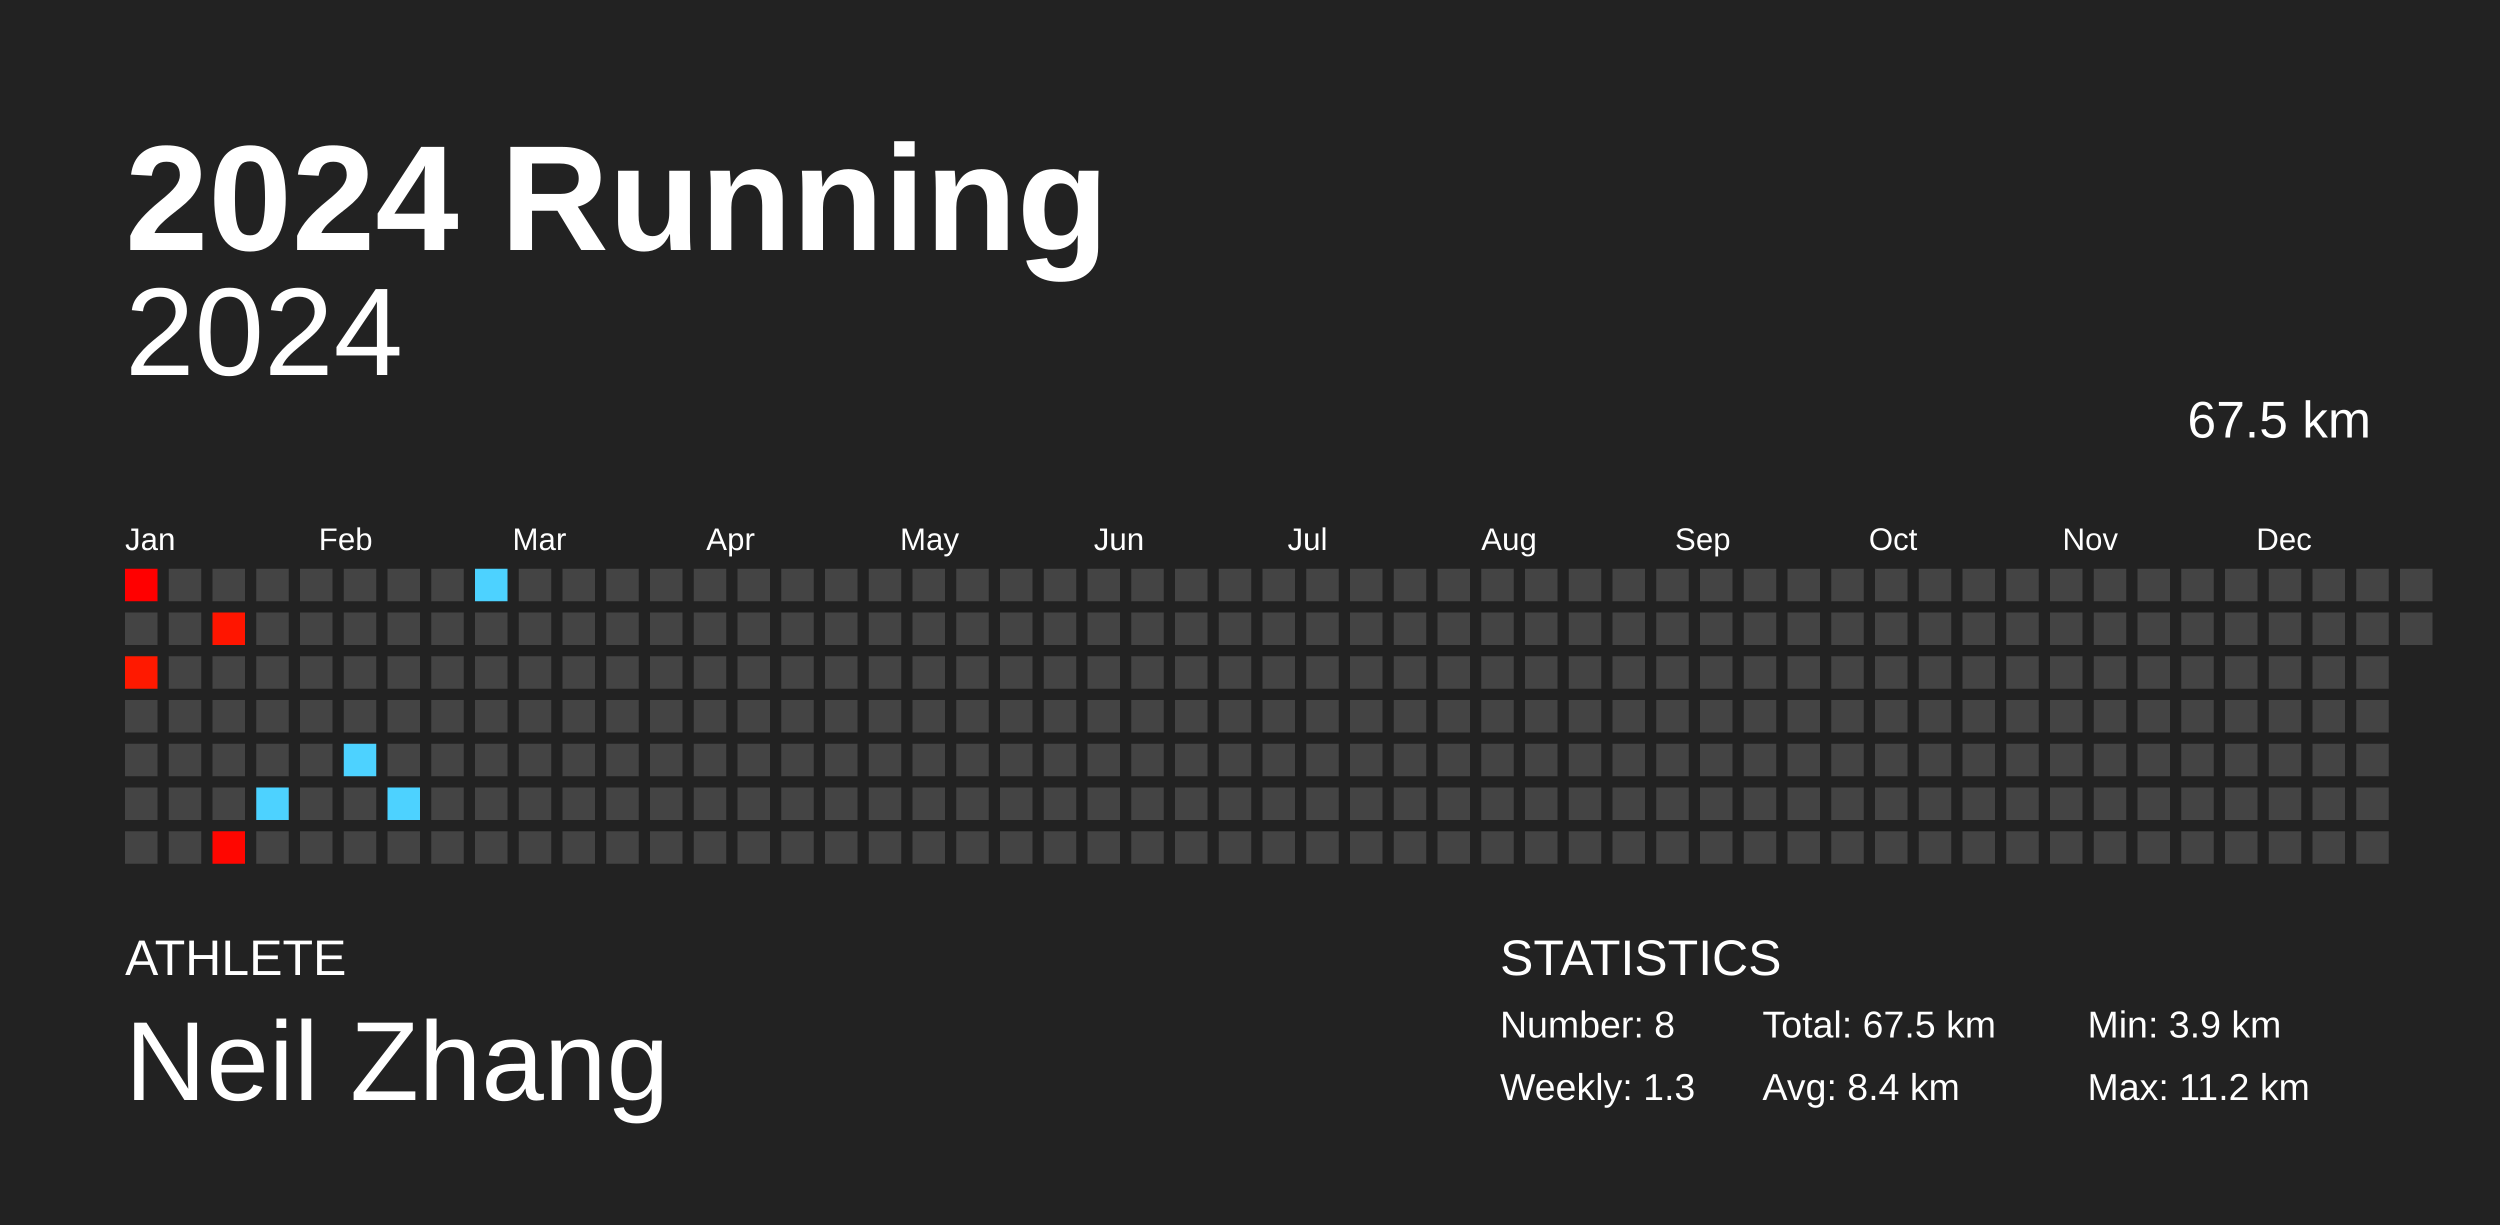
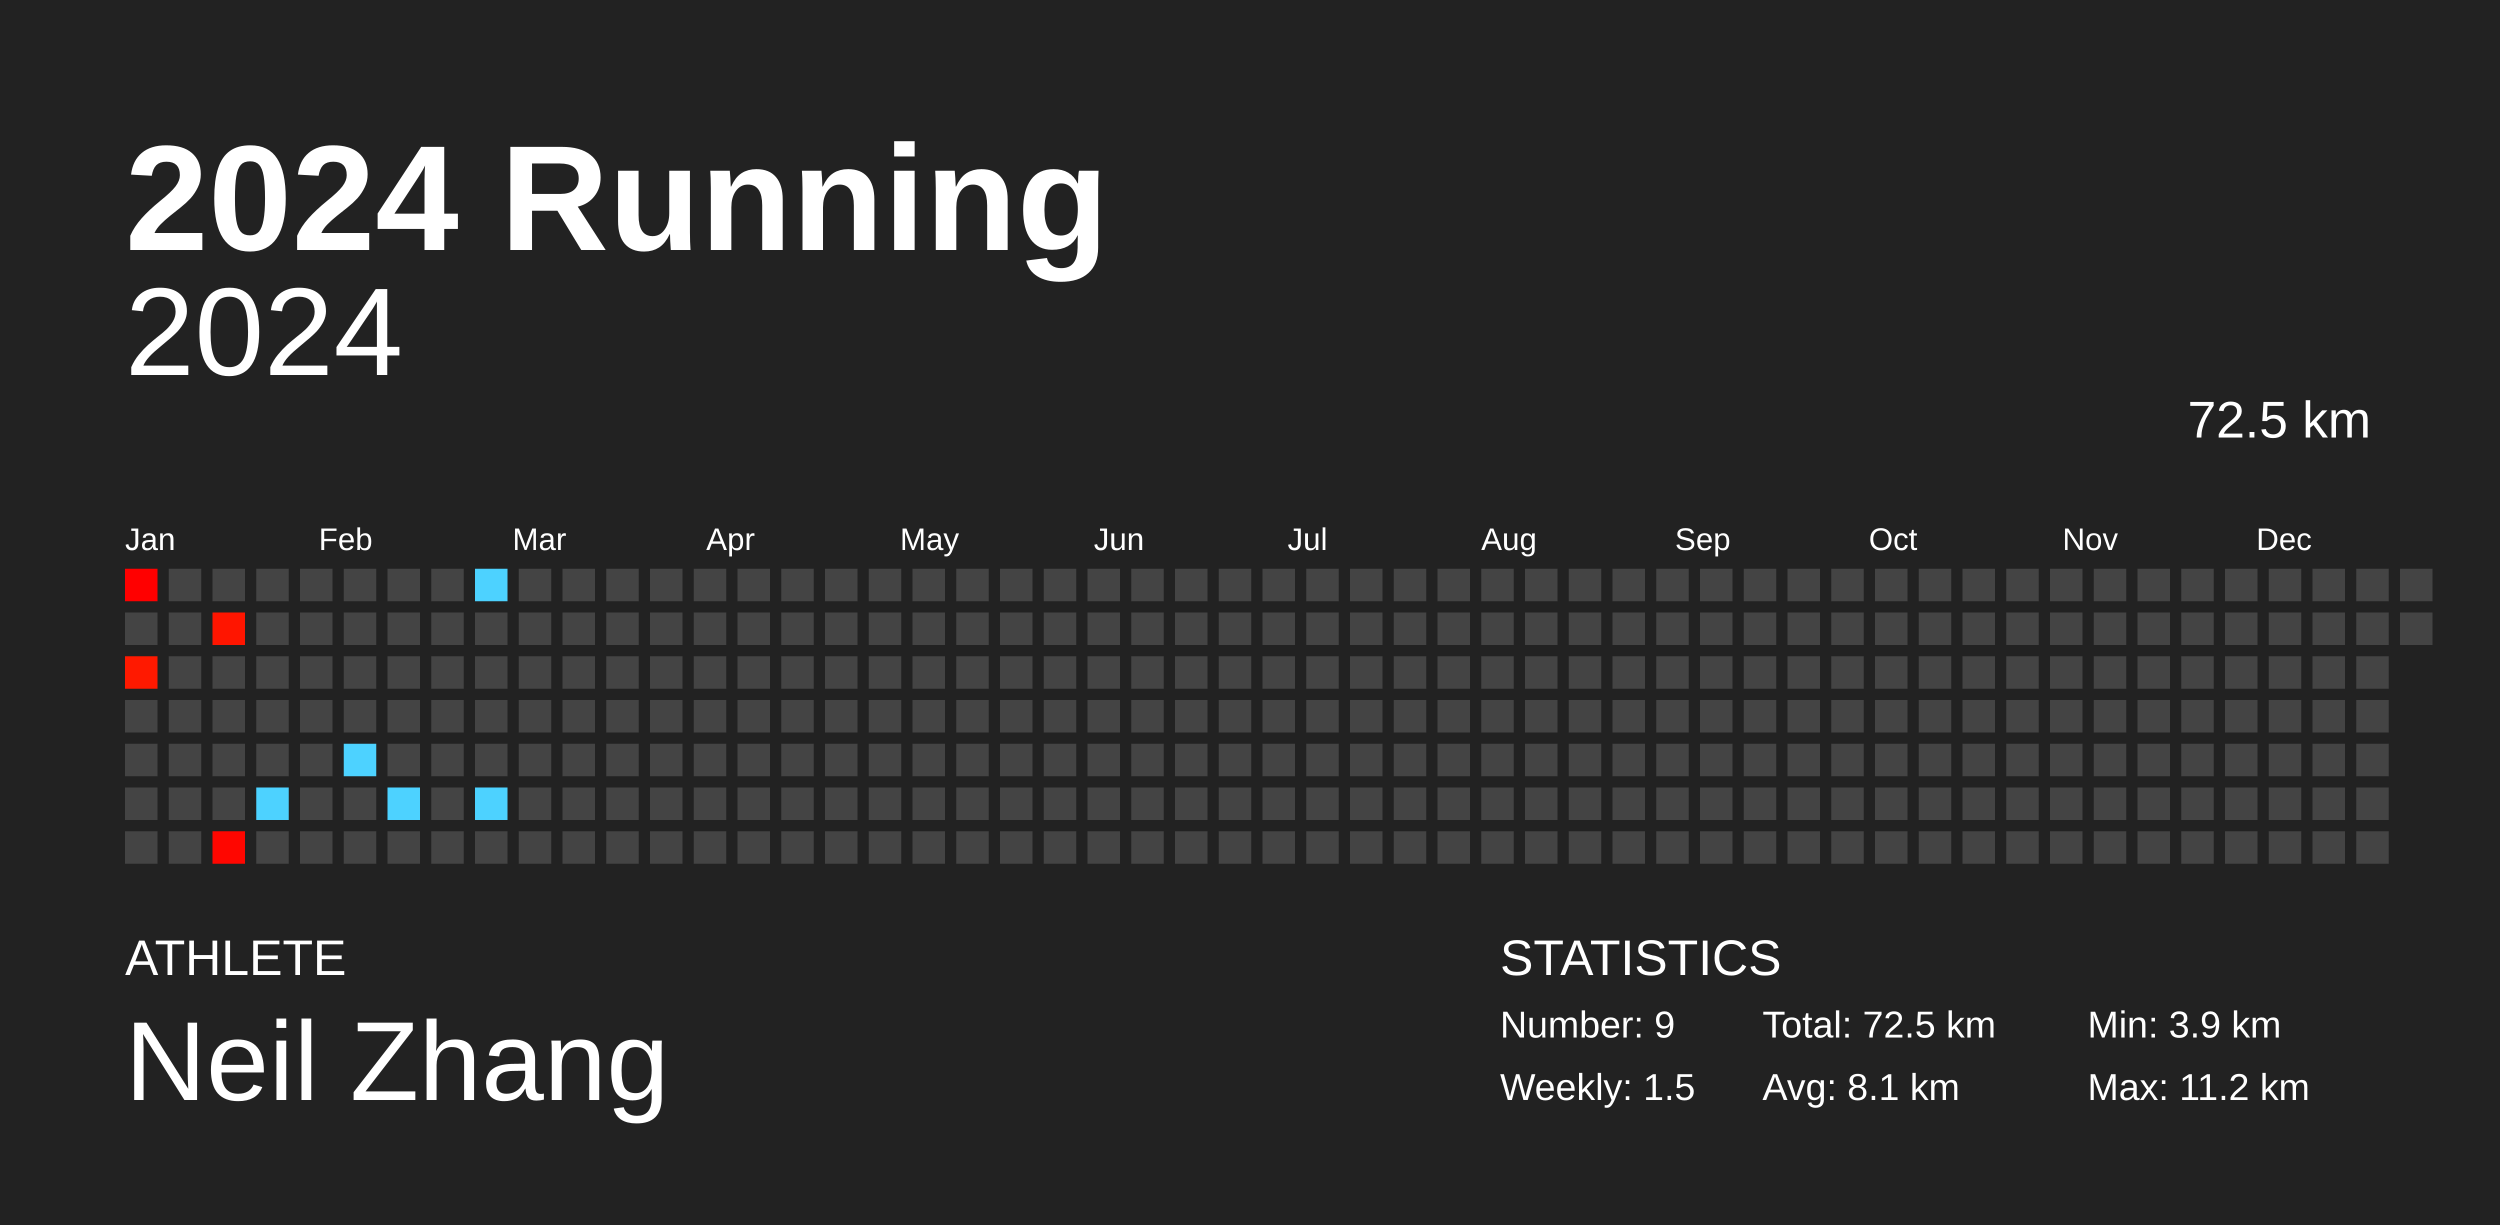
<svg xmlns="http://www.w3.org/2000/svg" baseProfile="full" height="98mm" version="1.1" viewBox="0,0,200,98" width="200mm">
  <defs />
  <rect fill="#222222" height="98" width="200" x="0" y="0" />
  <text fill="#FFFFFF" style="font-size:12px; font-family:Arial; font-weight:bold;" x="10" y="20">2024 Running</text>
  <text fill="#FFFFFF" style="font-size:4px; font-family:Arial" x="10" y="78">ATHLETE</text>
  <text fill="#FFFFFF" style="font-size:9px; font-family:Arial" x="10" y="88">Neil Zhang</text>
  <text fill="#FFFFFF" style="font-size:4px; font-family:Arial" x="120" y="78">STATISTICS</text>
-   <text fill="#FFFFFF" style="font-size:3px; font-family:Arial" x="120" y="83">Number: 8</text>
-   <text fill="#FFFFFF" style="font-size:3px; font-family:Arial" x="120" y="88">Weekly: 1.3</text>
-   <text fill="#FFFFFF" style="font-size:3px; font-family:Arial" x="141" y="83">Total: 67.5 km</text>
-   <text fill="#FFFFFF" style="font-size:3px; font-family:Arial" x="141" y="88">Avg: 8.4 km</text>
+   <text fill="#FFFFFF" style="font-size:3px; font-family:Arial" x="120" y="83">Number: 9</text>
+   <text fill="#FFFFFF" style="font-size:3px; font-family:Arial" x="120" y="88">Weekly: 1.5</text>
+   <text fill="#FFFFFF" style="font-size:3px; font-family:Arial" x="141" y="83">Total: 72.5 km</text>
+   <text fill="#FFFFFF" style="font-size:3px; font-family:Arial" x="141" y="88">Avg: 8.1 km</text>
  <text fill="#FFFFFF" style="font-size:3px; font-family:Arial" x="167" y="83">Min: 3.9 km</text>
  <text fill="#FFFFFF" style="font-size:3px; font-family:Arial" x="167" y="88">Max: 11.2 km</text>
  <text alignment-baseline="hanging" fill="#FFFFFF" style="font-size:10.0px; font-family:Arial;" x="10" y="30">2024</text>
-   <text alignment-baseline="hanging" fill="#FFFFFF" style="font-size:4.125px; font-family:Arial;" x="175" y="35">67.5 km</text>
+   <text alignment-baseline="hanging" fill="#FFFFFF" style="font-size:4.125px; font-family:Arial;" x="175" y="35">72.5 km</text>
  <text fill="#FFFFFF" style="font-size:2.5px; font-family:Arial" x="10.0" y="44">Jan</text>
  <text fill="#FFFFFF" style="font-size:2.5px; font-family:Arial" x="25.5" y="44">Feb</text>
  <text fill="#FFFFFF" style="font-size:2.5px; font-family:Arial" x="41.0" y="44">Mar</text>
  <text fill="#FFFFFF" style="font-size:2.5px; font-family:Arial" x="56.5" y="44">Apr</text>
  <text fill="#FFFFFF" style="font-size:2.5px; font-family:Arial" x="72.0" y="44">May</text>
  <text fill="#FFFFFF" style="font-size:2.5px; font-family:Arial" x="87.5" y="44">Jun</text>
  <text fill="#FFFFFF" style="font-size:2.5px; font-family:Arial" x="103.0" y="44">Jul</text>
  <text fill="#FFFFFF" style="font-size:2.5px; font-family:Arial" x="118.5" y="44">Aug</text>
  <text fill="#FFFFFF" style="font-size:2.5px; font-family:Arial" x="134.0" y="44">Sep</text>
  <text fill="#FFFFFF" style="font-size:2.5px; font-family:Arial" x="149.5" y="44">Oct</text>
  <text fill="#FFFFFF" style="font-size:2.5px; font-family:Arial" x="165.0" y="44">Nov</text>
  <text fill="#FFFFFF" style="font-size:2.5px; font-family:Arial" x="180.5" y="44">Dec</text>
  <rect fill="#ff0000" height="2.6" width="2.6" x="10.0" y="45.5" />
  <rect fill="#444444" height="2.6" width="2.6" x="10.0" y="49.0" />
  <rect fill="#ff1900" height="2.6" width="2.6" x="10.0" y="52.5" />
  <rect fill="#444444" height="2.6" width="2.6" x="10.0" y="56.0" />
  <rect fill="#444444" height="2.6" width="2.6" x="10.0" y="59.5" />
  <rect fill="#444444" height="2.6" width="2.6" x="10.0" y="63.0" />
  <rect fill="#444444" height="2.6" width="2.6" x="10.0" y="66.5" />
  <rect fill="#444444" height="2.6" width="2.6" x="13.5" y="45.5" />
  <rect fill="#444444" height="2.6" width="2.6" x="13.5" y="49.0" />
  <rect fill="#444444" height="2.6" width="2.6" x="13.5" y="52.5" />
  <rect fill="#444444" height="2.6" width="2.6" x="13.5" y="56.0" />
  <rect fill="#444444" height="2.6" width="2.6" x="13.5" y="59.5" />
  <rect fill="#444444" height="2.6" width="2.6" x="13.5" y="63.0" />
  <rect fill="#444444" height="2.6" width="2.6" x="13.5" y="66.5" />
  <rect fill="#444444" height="2.6" width="2.6" x="17.0" y="45.5" />
  <rect fill="#ff1500" height="2.6" width="2.6" x="17.0" y="49.0" />
  <rect fill="#444444" height="2.6" width="2.6" x="17.0" y="52.5" />
  <rect fill="#444444" height="2.6" width="2.6" x="17.0" y="56.0" />
  <rect fill="#444444" height="2.6" width="2.6" x="17.0" y="59.5" />
  <rect fill="#444444" height="2.6" width="2.6" x="17.0" y="63.0" />
  <rect fill="#ff0600" height="2.6" width="2.6" x="17.0" y="66.5" />
  <rect fill="#444444" height="2.6" width="2.6" x="20.5" y="45.5" />
  <rect fill="#444444" height="2.6" width="2.6" x="20.5" y="49.0" />
  <rect fill="#444444" height="2.6" width="2.6" x="20.5" y="52.5" />
  <rect fill="#444444" height="2.6" width="2.6" x="20.5" y="56.0" />
  <rect fill="#444444" height="2.6" width="2.6" x="20.5" y="59.5" />
  <rect fill="#4dd2ff" height="2.6" width="2.6" x="20.5" y="63.0" />
  <rect fill="#444444" height="2.6" width="2.6" x="20.5" y="66.5" />
  <rect fill="#444444" height="2.6" width="2.6" x="24.0" y="45.5" />
  <rect fill="#444444" height="2.6" width="2.6" x="24.0" y="49.0" />
  <rect fill="#444444" height="2.6" width="2.6" x="24.0" y="52.5" />
  <rect fill="#444444" height="2.6" width="2.6" x="24.0" y="56.0" />
  <rect fill="#444444" height="2.6" width="2.6" x="24.0" y="59.5" />
  <rect fill="#444444" height="2.6" width="2.6" x="24.0" y="63.0" />
  <rect fill="#444444" height="2.6" width="2.6" x="24.0" y="66.5" />
  <rect fill="#444444" height="2.6" width="2.6" x="27.5" y="45.5" />
  <rect fill="#444444" height="2.6" width="2.6" x="27.5" y="49.0" />
  <rect fill="#444444" height="2.6" width="2.6" x="27.5" y="52.5" />
  <rect fill="#444444" height="2.6" width="2.6" x="27.5" y="56.0" />
  <rect fill="#4dd2ff" height="2.6" width="2.6" x="27.5" y="59.5" />
  <rect fill="#444444" height="2.6" width="2.6" x="27.5" y="63.0" />
  <rect fill="#444444" height="2.6" width="2.6" x="27.5" y="66.5" />
  <rect fill="#444444" height="2.6" width="2.6" x="31.0" y="45.5" />
  <rect fill="#444444" height="2.6" width="2.6" x="31.0" y="49.0" />
  <rect fill="#444444" height="2.6" width="2.6" x="31.0" y="52.5" />
  <rect fill="#444444" height="2.6" width="2.6" x="31.0" y="56.0" />
  <rect fill="#444444" height="2.6" width="2.6" x="31.0" y="59.5" />
  <rect fill="#4dd2ff" height="2.6" width="2.6" x="31.0" y="63.0" />
  <rect fill="#444444" height="2.6" width="2.6" x="31.0" y="66.5" />
  <rect fill="#444444" height="2.6" width="2.6" x="34.5" y="45.5" />
  <rect fill="#444444" height="2.6" width="2.6" x="34.5" y="49.0" />
  <rect fill="#444444" height="2.6" width="2.6" x="34.5" y="52.5" />
  <rect fill="#444444" height="2.6" width="2.6" x="34.5" y="56.0" />
  <rect fill="#444444" height="2.6" width="2.6" x="34.5" y="59.5" />
  <rect fill="#444444" height="2.6" width="2.6" x="34.5" y="63.0" />
  <rect fill="#444444" height="2.6" width="2.6" x="34.5" y="66.5" />
  <rect fill="#4dd2ff" height="2.6" width="2.6" x="38.0" y="45.5" />
  <rect fill="#444444" height="2.6" width="2.6" x="38.0" y="49.0" />
  <rect fill="#444444" height="2.6" width="2.6" x="38.0" y="52.5" />
  <rect fill="#444444" height="2.6" width="2.6" x="38.0" y="56.0" />
  <rect fill="#444444" height="2.6" width="2.6" x="38.0" y="59.5" />
-   <rect fill="#444444" height="2.6" width="2.6" x="38.0" y="63.0" />
+   <rect fill="#4dd2ff" height="2.6" width="2.6" x="38.0" y="63.0" />
  <rect fill="#444444" height="2.6" width="2.6" x="38.0" y="66.5" />
  <rect fill="#444444" height="2.6" width="2.6" x="41.5" y="45.5" />
  <rect fill="#444444" height="2.6" width="2.6" x="41.5" y="49.0" />
  <rect fill="#444444" height="2.6" width="2.6" x="41.5" y="52.5" />
  <rect fill="#444444" height="2.6" width="2.6" x="41.5" y="56.0" />
  <rect fill="#444444" height="2.6" width="2.6" x="41.5" y="59.5" />
  <rect fill="#444444" height="2.6" width="2.6" x="41.5" y="63.0" />
  <rect fill="#444444" height="2.6" width="2.6" x="41.5" y="66.5" />
  <rect fill="#444444" height="2.6" width="2.6" x="45.0" y="45.5" />
  <rect fill="#444444" height="2.6" width="2.6" x="45.0" y="49.0" />
  <rect fill="#444444" height="2.6" width="2.6" x="45.0" y="52.5" />
  <rect fill="#444444" height="2.6" width="2.6" x="45.0" y="56.0" />
  <rect fill="#444444" height="2.6" width="2.6" x="45.0" y="59.5" />
  <rect fill="#444444" height="2.6" width="2.6" x="45.0" y="63.0" />
  <rect fill="#444444" height="2.6" width="2.6" x="45.0" y="66.5" />
  <rect fill="#444444" height="2.6" width="2.6" x="48.5" y="45.5" />
  <rect fill="#444444" height="2.6" width="2.6" x="48.5" y="49.0" />
  <rect fill="#444444" height="2.6" width="2.6" x="48.5" y="52.5" />
  <rect fill="#444444" height="2.6" width="2.6" x="48.5" y="56.0" />
  <rect fill="#444444" height="2.6" width="2.6" x="48.5" y="59.5" />
  <rect fill="#444444" height="2.6" width="2.6" x="48.5" y="63.0" />
  <rect fill="#444444" height="2.6" width="2.6" x="48.5" y="66.5" />
  <rect fill="#444444" height="2.6" width="2.6" x="52.0" y="45.5" />
  <rect fill="#444444" height="2.6" width="2.6" x="52.0" y="49.0" />
  <rect fill="#444444" height="2.6" width="2.6" x="52.0" y="52.5" />
  <rect fill="#444444" height="2.6" width="2.6" x="52.0" y="56.0" />
  <rect fill="#444444" height="2.6" width="2.6" x="52.0" y="59.5" />
  <rect fill="#444444" height="2.6" width="2.6" x="52.0" y="63.0" />
  <rect fill="#444444" height="2.6" width="2.6" x="52.0" y="66.5" />
  <rect fill="#444444" height="2.6" width="2.6" x="55.5" y="45.5" />
  <rect fill="#444444" height="2.6" width="2.6" x="55.5" y="49.0" />
  <rect fill="#444444" height="2.6" width="2.6" x="55.5" y="52.5" />
  <rect fill="#444444" height="2.6" width="2.6" x="55.5" y="56.0" />
  <rect fill="#444444" height="2.6" width="2.6" x="55.5" y="59.5" />
  <rect fill="#444444" height="2.6" width="2.6" x="55.5" y="63.0" />
  <rect fill="#444444" height="2.6" width="2.6" x="55.5" y="66.5" />
  <rect fill="#444444" height="2.6" width="2.6" x="59.0" y="45.5" />
  <rect fill="#444444" height="2.6" width="2.6" x="59.0" y="49.0" />
  <rect fill="#444444" height="2.6" width="2.6" x="59.0" y="52.5" />
  <rect fill="#444444" height="2.6" width="2.6" x="59.0" y="56.0" />
  <rect fill="#444444" height="2.6" width="2.6" x="59.0" y="59.5" />
  <rect fill="#444444" height="2.6" width="2.6" x="59.0" y="63.0" />
  <rect fill="#444444" height="2.6" width="2.6" x="59.0" y="66.5" />
  <rect fill="#444444" height="2.6" width="2.6" x="62.5" y="45.5" />
  <rect fill="#444444" height="2.6" width="2.6" x="62.5" y="49.0" />
  <rect fill="#444444" height="2.6" width="2.6" x="62.5" y="52.5" />
  <rect fill="#444444" height="2.6" width="2.6" x="62.5" y="56.0" />
  <rect fill="#444444" height="2.6" width="2.6" x="62.5" y="59.5" />
  <rect fill="#444444" height="2.6" width="2.6" x="62.5" y="63.0" />
  <rect fill="#444444" height="2.6" width="2.6" x="62.5" y="66.5" />
  <rect fill="#444444" height="2.6" width="2.6" x="66.0" y="45.5" />
  <rect fill="#444444" height="2.6" width="2.6" x="66.0" y="49.0" />
  <rect fill="#444444" height="2.6" width="2.6" x="66.0" y="52.5" />
  <rect fill="#444444" height="2.6" width="2.6" x="66.0" y="56.0" />
  <rect fill="#444444" height="2.6" width="2.6" x="66.0" y="59.5" />
  <rect fill="#444444" height="2.6" width="2.6" x="66.0" y="63.0" />
  <rect fill="#444444" height="2.6" width="2.6" x="66.0" y="66.5" />
  <rect fill="#444444" height="2.6" width="2.6" x="69.5" y="45.5" />
  <rect fill="#444444" height="2.6" width="2.6" x="69.5" y="49.0" />
  <rect fill="#444444" height="2.6" width="2.6" x="69.5" y="52.5" />
  <rect fill="#444444" height="2.6" width="2.6" x="69.5" y="56.0" />
  <rect fill="#444444" height="2.6" width="2.6" x="69.5" y="59.5" />
  <rect fill="#444444" height="2.6" width="2.6" x="69.5" y="63.0" />
  <rect fill="#444444" height="2.6" width="2.6" x="69.5" y="66.5" />
  <rect fill="#444444" height="2.6" width="2.6" x="73.0" y="45.5" />
  <rect fill="#444444" height="2.6" width="2.6" x="73.0" y="49.0" />
  <rect fill="#444444" height="2.6" width="2.6" x="73.0" y="52.5" />
  <rect fill="#444444" height="2.6" width="2.6" x="73.0" y="56.0" />
  <rect fill="#444444" height="2.6" width="2.6" x="73.0" y="59.5" />
  <rect fill="#444444" height="2.6" width="2.6" x="73.0" y="63.0" />
  <rect fill="#444444" height="2.6" width="2.6" x="73.0" y="66.5" />
  <rect fill="#444444" height="2.6" width="2.6" x="76.5" y="45.5" />
  <rect fill="#444444" height="2.6" width="2.6" x="76.5" y="49.0" />
  <rect fill="#444444" height="2.6" width="2.6" x="76.5" y="52.5" />
  <rect fill="#444444" height="2.6" width="2.6" x="76.5" y="56.0" />
  <rect fill="#444444" height="2.6" width="2.6" x="76.5" y="59.5" />
  <rect fill="#444444" height="2.6" width="2.6" x="76.5" y="63.0" />
  <rect fill="#444444" height="2.6" width="2.6" x="76.5" y="66.5" />
  <rect fill="#444444" height="2.6" width="2.6" x="80.0" y="45.5" />
  <rect fill="#444444" height="2.6" width="2.6" x="80.0" y="49.0" />
  <rect fill="#444444" height="2.6" width="2.6" x="80.0" y="52.5" />
  <rect fill="#444444" height="2.6" width="2.6" x="80.0" y="56.0" />
  <rect fill="#444444" height="2.6" width="2.6" x="80.0" y="59.5" />
  <rect fill="#444444" height="2.6" width="2.6" x="80.0" y="63.0" />
  <rect fill="#444444" height="2.6" width="2.6" x="80.0" y="66.5" />
  <rect fill="#444444" height="2.6" width="2.6" x="83.5" y="45.5" />
  <rect fill="#444444" height="2.6" width="2.6" x="83.5" y="49.0" />
  <rect fill="#444444" height="2.6" width="2.6" x="83.5" y="52.5" />
  <rect fill="#444444" height="2.6" width="2.6" x="83.5" y="56.0" />
  <rect fill="#444444" height="2.6" width="2.6" x="83.5" y="59.5" />
  <rect fill="#444444" height="2.6" width="2.6" x="83.5" y="63.0" />
  <rect fill="#444444" height="2.6" width="2.6" x="83.5" y="66.5" />
  <rect fill="#444444" height="2.6" width="2.6" x="87.0" y="45.5" />
  <rect fill="#444444" height="2.6" width="2.6" x="87.0" y="49.0" />
  <rect fill="#444444" height="2.6" width="2.6" x="87.0" y="52.5" />
  <rect fill="#444444" height="2.6" width="2.6" x="87.0" y="56.0" />
  <rect fill="#444444" height="2.6" width="2.6" x="87.0" y="59.5" />
  <rect fill="#444444" height="2.6" width="2.6" x="87.0" y="63.0" />
  <rect fill="#444444" height="2.6" width="2.6" x="87.0" y="66.5" />
  <rect fill="#444444" height="2.6" width="2.6" x="90.5" y="45.5" />
  <rect fill="#444444" height="2.6" width="2.6" x="90.5" y="49.0" />
  <rect fill="#444444" height="2.6" width="2.6" x="90.5" y="52.5" />
  <rect fill="#444444" height="2.6" width="2.6" x="90.5" y="56.0" />
  <rect fill="#444444" height="2.6" width="2.6" x="90.5" y="59.5" />
  <rect fill="#444444" height="2.6" width="2.6" x="90.5" y="63.0" />
  <rect fill="#444444" height="2.6" width="2.6" x="90.5" y="66.5" />
  <rect fill="#444444" height="2.6" width="2.6" x="94.0" y="45.5" />
  <rect fill="#444444" height="2.6" width="2.6" x="94.0" y="49.0" />
  <rect fill="#444444" height="2.6" width="2.6" x="94.0" y="52.5" />
  <rect fill="#444444" height="2.6" width="2.6" x="94.0" y="56.0" />
  <rect fill="#444444" height="2.6" width="2.6" x="94.0" y="59.5" />
  <rect fill="#444444" height="2.6" width="2.6" x="94.0" y="63.0" />
  <rect fill="#444444" height="2.6" width="2.6" x="94.0" y="66.5" />
  <rect fill="#444444" height="2.6" width="2.6" x="97.5" y="45.5" />
  <rect fill="#444444" height="2.6" width="2.6" x="97.5" y="49.0" />
  <rect fill="#444444" height="2.6" width="2.6" x="97.5" y="52.5" />
  <rect fill="#444444" height="2.6" width="2.6" x="97.5" y="56.0" />
  <rect fill="#444444" height="2.6" width="2.6" x="97.5" y="59.5" />
  <rect fill="#444444" height="2.6" width="2.6" x="97.5" y="63.0" />
  <rect fill="#444444" height="2.6" width="2.6" x="97.5" y="66.5" />
  <rect fill="#444444" height="2.6" width="2.6" x="101.0" y="45.5" />
  <rect fill="#444444" height="2.6" width="2.6" x="101.0" y="49.0" />
  <rect fill="#444444" height="2.6" width="2.6" x="101.0" y="52.5" />
  <rect fill="#444444" height="2.6" width="2.6" x="101.0" y="56.0" />
  <rect fill="#444444" height="2.6" width="2.6" x="101.0" y="59.5" />
  <rect fill="#444444" height="2.6" width="2.6" x="101.0" y="63.0" />
  <rect fill="#444444" height="2.6" width="2.6" x="101.0" y="66.5" />
  <rect fill="#444444" height="2.6" width="2.6" x="104.5" y="45.5" />
  <rect fill="#444444" height="2.6" width="2.6" x="104.5" y="49.0" />
  <rect fill="#444444" height="2.6" width="2.6" x="104.5" y="52.5" />
  <rect fill="#444444" height="2.6" width="2.6" x="104.5" y="56.0" />
  <rect fill="#444444" height="2.6" width="2.6" x="104.5" y="59.5" />
  <rect fill="#444444" height="2.6" width="2.6" x="104.5" y="63.0" />
  <rect fill="#444444" height="2.6" width="2.6" x="104.5" y="66.5" />
  <rect fill="#444444" height="2.6" width="2.6" x="108.0" y="45.5" />
  <rect fill="#444444" height="2.6" width="2.6" x="108.0" y="49.0" />
  <rect fill="#444444" height="2.6" width="2.6" x="108.0" y="52.5" />
  <rect fill="#444444" height="2.6" width="2.6" x="108.0" y="56.0" />
  <rect fill="#444444" height="2.6" width="2.6" x="108.0" y="59.5" />
  <rect fill="#444444" height="2.6" width="2.6" x="108.0" y="63.0" />
  <rect fill="#444444" height="2.6" width="2.6" x="108.0" y="66.5" />
  <rect fill="#444444" height="2.6" width="2.6" x="111.5" y="45.5" />
  <rect fill="#444444" height="2.6" width="2.6" x="111.5" y="49.0" />
  <rect fill="#444444" height="2.6" width="2.6" x="111.5" y="52.5" />
  <rect fill="#444444" height="2.6" width="2.6" x="111.5" y="56.0" />
  <rect fill="#444444" height="2.6" width="2.6" x="111.5" y="59.5" />
  <rect fill="#444444" height="2.6" width="2.6" x="111.5" y="63.0" />
  <rect fill="#444444" height="2.6" width="2.6" x="111.5" y="66.5" />
  <rect fill="#444444" height="2.6" width="2.6" x="115.0" y="45.5" />
  <rect fill="#444444" height="2.6" width="2.6" x="115.0" y="49.0" />
  <rect fill="#444444" height="2.6" width="2.6" x="115.0" y="52.5" />
  <rect fill="#444444" height="2.6" width="2.6" x="115.0" y="56.0" />
  <rect fill="#444444" height="2.6" width="2.6" x="115.0" y="59.5" />
  <rect fill="#444444" height="2.6" width="2.6" x="115.0" y="63.0" />
  <rect fill="#444444" height="2.6" width="2.6" x="115.0" y="66.5" />
  <rect fill="#444444" height="2.6" width="2.6" x="118.5" y="45.5" />
  <rect fill="#444444" height="2.6" width="2.6" x="118.5" y="49.0" />
  <rect fill="#444444" height="2.6" width="2.6" x="118.5" y="52.5" />
  <rect fill="#444444" height="2.6" width="2.6" x="118.5" y="56.0" />
  <rect fill="#444444" height="2.6" width="2.6" x="118.5" y="59.5" />
  <rect fill="#444444" height="2.6" width="2.6" x="118.5" y="63.0" />
  <rect fill="#444444" height="2.6" width="2.6" x="118.5" y="66.5" />
  <rect fill="#444444" height="2.6" width="2.6" x="122.0" y="45.5" />
  <rect fill="#444444" height="2.6" width="2.6" x="122.0" y="49.0" />
  <rect fill="#444444" height="2.6" width="2.6" x="122.0" y="52.5" />
  <rect fill="#444444" height="2.6" width="2.6" x="122.0" y="56.0" />
  <rect fill="#444444" height="2.6" width="2.6" x="122.0" y="59.5" />
  <rect fill="#444444" height="2.6" width="2.6" x="122.0" y="63.0" />
  <rect fill="#444444" height="2.6" width="2.6" x="122.0" y="66.5" />
  <rect fill="#444444" height="2.6" width="2.6" x="125.5" y="45.5" />
  <rect fill="#444444" height="2.6" width="2.6" x="125.5" y="49.0" />
  <rect fill="#444444" height="2.6" width="2.6" x="125.5" y="52.5" />
  <rect fill="#444444" height="2.6" width="2.6" x="125.5" y="56.0" />
  <rect fill="#444444" height="2.6" width="2.6" x="125.5" y="59.5" />
  <rect fill="#444444" height="2.6" width="2.6" x="125.5" y="63.0" />
  <rect fill="#444444" height="2.6" width="2.6" x="125.5" y="66.5" />
  <rect fill="#444444" height="2.6" width="2.6" x="129.0" y="45.5" />
  <rect fill="#444444" height="2.6" width="2.6" x="129.0" y="49.0" />
  <rect fill="#444444" height="2.6" width="2.6" x="129.0" y="52.5" />
  <rect fill="#444444" height="2.6" width="2.6" x="129.0" y="56.0" />
  <rect fill="#444444" height="2.6" width="2.6" x="129.0" y="59.5" />
  <rect fill="#444444" height="2.6" width="2.6" x="129.0" y="63.0" />
  <rect fill="#444444" height="2.6" width="2.6" x="129.0" y="66.5" />
  <rect fill="#444444" height="2.6" width="2.6" x="132.5" y="45.5" />
  <rect fill="#444444" height="2.6" width="2.6" x="132.5" y="49.0" />
  <rect fill="#444444" height="2.6" width="2.6" x="132.5" y="52.5" />
  <rect fill="#444444" height="2.6" width="2.6" x="132.5" y="56.0" />
  <rect fill="#444444" height="2.6" width="2.6" x="132.5" y="59.5" />
  <rect fill="#444444" height="2.6" width="2.6" x="132.5" y="63.0" />
  <rect fill="#444444" height="2.6" width="2.6" x="132.5" y="66.5" />
  <rect fill="#444444" height="2.6" width="2.6" x="136.0" y="45.5" />
  <rect fill="#444444" height="2.6" width="2.6" x="136.0" y="49.0" />
  <rect fill="#444444" height="2.6" width="2.6" x="136.0" y="52.5" />
  <rect fill="#444444" height="2.6" width="2.6" x="136.0" y="56.0" />
  <rect fill="#444444" height="2.6" width="2.6" x="136.0" y="59.5" />
  <rect fill="#444444" height="2.6" width="2.6" x="136.0" y="63.0" />
  <rect fill="#444444" height="2.6" width="2.6" x="136.0" y="66.5" />
  <rect fill="#444444" height="2.6" width="2.6" x="139.5" y="45.5" />
  <rect fill="#444444" height="2.6" width="2.6" x="139.5" y="49.0" />
  <rect fill="#444444" height="2.6" width="2.6" x="139.5" y="52.5" />
  <rect fill="#444444" height="2.6" width="2.6" x="139.5" y="56.0" />
  <rect fill="#444444" height="2.6" width="2.6" x="139.5" y="59.5" />
  <rect fill="#444444" height="2.6" width="2.6" x="139.5" y="63.0" />
  <rect fill="#444444" height="2.6" width="2.6" x="139.5" y="66.5" />
  <rect fill="#444444" height="2.6" width="2.6" x="143.0" y="45.5" />
  <rect fill="#444444" height="2.6" width="2.6" x="143.0" y="49.0" />
  <rect fill="#444444" height="2.6" width="2.6" x="143.0" y="52.5" />
  <rect fill="#444444" height="2.6" width="2.6" x="143.0" y="56.0" />
  <rect fill="#444444" height="2.6" width="2.6" x="143.0" y="59.5" />
  <rect fill="#444444" height="2.6" width="2.6" x="143.0" y="63.0" />
  <rect fill="#444444" height="2.6" width="2.6" x="143.0" y="66.5" />
  <rect fill="#444444" height="2.6" width="2.6" x="146.5" y="45.5" />
  <rect fill="#444444" height="2.6" width="2.6" x="146.5" y="49.0" />
  <rect fill="#444444" height="2.6" width="2.6" x="146.5" y="52.5" />
  <rect fill="#444444" height="2.6" width="2.6" x="146.5" y="56.0" />
  <rect fill="#444444" height="2.6" width="2.6" x="146.5" y="59.5" />
  <rect fill="#444444" height="2.6" width="2.6" x="146.5" y="63.0" />
  <rect fill="#444444" height="2.6" width="2.6" x="146.5" y="66.5" />
  <rect fill="#444444" height="2.6" width="2.6" x="150.0" y="45.5" />
  <rect fill="#444444" height="2.6" width="2.6" x="150.0" y="49.0" />
  <rect fill="#444444" height="2.6" width="2.6" x="150.0" y="52.5" />
  <rect fill="#444444" height="2.6" width="2.6" x="150.0" y="56.0" />
  <rect fill="#444444" height="2.6" width="2.6" x="150.0" y="59.5" />
  <rect fill="#444444" height="2.6" width="2.6" x="150.0" y="63.0" />
  <rect fill="#444444" height="2.6" width="2.6" x="150.0" y="66.5" />
  <rect fill="#444444" height="2.6" width="2.6" x="153.5" y="45.5" />
  <rect fill="#444444" height="2.6" width="2.6" x="153.5" y="49.0" />
  <rect fill="#444444" height="2.6" width="2.6" x="153.5" y="52.5" />
  <rect fill="#444444" height="2.6" width="2.6" x="153.5" y="56.0" />
  <rect fill="#444444" height="2.6" width="2.6" x="153.5" y="59.5" />
  <rect fill="#444444" height="2.6" width="2.6" x="153.5" y="63.0" />
  <rect fill="#444444" height="2.6" width="2.6" x="153.5" y="66.5" />
  <rect fill="#444444" height="2.6" width="2.6" x="157.0" y="45.5" />
  <rect fill="#444444" height="2.6" width="2.6" x="157.0" y="49.0" />
  <rect fill="#444444" height="2.6" width="2.6" x="157.0" y="52.5" />
  <rect fill="#444444" height="2.6" width="2.6" x="157.0" y="56.0" />
  <rect fill="#444444" height="2.6" width="2.6" x="157.0" y="59.5" />
  <rect fill="#444444" height="2.6" width="2.6" x="157.0" y="63.0" />
  <rect fill="#444444" height="2.6" width="2.6" x="157.0" y="66.5" />
  <rect fill="#444444" height="2.6" width="2.6" x="160.5" y="45.5" />
  <rect fill="#444444" height="2.6" width="2.6" x="160.5" y="49.0" />
  <rect fill="#444444" height="2.6" width="2.6" x="160.5" y="52.5" />
  <rect fill="#444444" height="2.6" width="2.6" x="160.5" y="56.0" />
  <rect fill="#444444" height="2.6" width="2.6" x="160.5" y="59.5" />
  <rect fill="#444444" height="2.6" width="2.6" x="160.5" y="63.0" />
  <rect fill="#444444" height="2.6" width="2.6" x="160.5" y="66.5" />
  <rect fill="#444444" height="2.6" width="2.6" x="164.0" y="45.5" />
  <rect fill="#444444" height="2.6" width="2.6" x="164.0" y="49.0" />
  <rect fill="#444444" height="2.6" width="2.6" x="164.0" y="52.5" />
  <rect fill="#444444" height="2.6" width="2.6" x="164.0" y="56.0" />
  <rect fill="#444444" height="2.6" width="2.6" x="164.0" y="59.5" />
  <rect fill="#444444" height="2.6" width="2.6" x="164.0" y="63.0" />
  <rect fill="#444444" height="2.6" width="2.6" x="164.0" y="66.5" />
  <rect fill="#444444" height="2.6" width="2.6" x="167.5" y="45.5" />
  <rect fill="#444444" height="2.6" width="2.6" x="167.5" y="49.0" />
  <rect fill="#444444" height="2.6" width="2.6" x="167.5" y="52.5" />
  <rect fill="#444444" height="2.6" width="2.6" x="167.5" y="56.0" />
  <rect fill="#444444" height="2.6" width="2.6" x="167.5" y="59.5" />
  <rect fill="#444444" height="2.6" width="2.6" x="167.5" y="63.0" />
  <rect fill="#444444" height="2.6" width="2.6" x="167.5" y="66.5" />
  <rect fill="#444444" height="2.6" width="2.6" x="171.0" y="45.5" />
  <rect fill="#444444" height="2.6" width="2.6" x="171.0" y="49.0" />
  <rect fill="#444444" height="2.6" width="2.6" x="171.0" y="52.5" />
  <rect fill="#444444" height="2.6" width="2.6" x="171.0" y="56.0" />
  <rect fill="#444444" height="2.6" width="2.6" x="171.0" y="59.5" />
  <rect fill="#444444" height="2.6" width="2.6" x="171.0" y="63.0" />
  <rect fill="#444444" height="2.6" width="2.6" x="171.0" y="66.5" />
  <rect fill="#444444" height="2.6" width="2.6" x="174.5" y="45.5" />
  <rect fill="#444444" height="2.6" width="2.6" x="174.5" y="49.0" />
  <rect fill="#444444" height="2.6" width="2.6" x="174.5" y="52.5" />
  <rect fill="#444444" height="2.6" width="2.6" x="174.5" y="56.0" />
  <rect fill="#444444" height="2.6" width="2.6" x="174.5" y="59.5" />
  <rect fill="#444444" height="2.6" width="2.6" x="174.5" y="63.0" />
  <rect fill="#444444" height="2.6" width="2.6" x="174.5" y="66.5" />
  <rect fill="#444444" height="2.6" width="2.6" x="178.0" y="45.5" />
  <rect fill="#444444" height="2.6" width="2.6" x="178.0" y="49.0" />
  <rect fill="#444444" height="2.6" width="2.6" x="178.0" y="52.5" />
  <rect fill="#444444" height="2.6" width="2.6" x="178.0" y="56.0" />
  <rect fill="#444444" height="2.6" width="2.6" x="178.0" y="59.5" />
  <rect fill="#444444" height="2.6" width="2.6" x="178.0" y="63.0" />
  <rect fill="#444444" height="2.6" width="2.6" x="178.0" y="66.5" />
  <rect fill="#444444" height="2.6" width="2.6" x="181.5" y="45.5" />
  <rect fill="#444444" height="2.6" width="2.6" x="181.5" y="49.0" />
  <rect fill="#444444" height="2.6" width="2.6" x="181.5" y="52.5" />
  <rect fill="#444444" height="2.6" width="2.6" x="181.5" y="56.0" />
  <rect fill="#444444" height="2.6" width="2.6" x="181.5" y="59.5" />
  <rect fill="#444444" height="2.6" width="2.6" x="181.5" y="63.0" />
  <rect fill="#444444" height="2.6" width="2.6" x="181.5" y="66.5" />
  <rect fill="#444444" height="2.6" width="2.6" x="185.0" y="45.5" />
  <rect fill="#444444" height="2.6" width="2.6" x="185.0" y="49.0" />
  <rect fill="#444444" height="2.6" width="2.6" x="185.0" y="52.5" />
  <rect fill="#444444" height="2.6" width="2.6" x="185.0" y="56.0" />
  <rect fill="#444444" height="2.6" width="2.6" x="185.0" y="59.5" />
  <rect fill="#444444" height="2.6" width="2.6" x="185.0" y="63.0" />
  <rect fill="#444444" height="2.6" width="2.6" x="185.0" y="66.5" />
  <rect fill="#444444" height="2.6" width="2.6" x="188.5" y="45.5" />
  <rect fill="#444444" height="2.6" width="2.6" x="188.5" y="49.0" />
  <rect fill="#444444" height="2.6" width="2.6" x="188.5" y="52.5" />
  <rect fill="#444444" height="2.6" width="2.6" x="188.5" y="56.0" />
  <rect fill="#444444" height="2.6" width="2.6" x="188.5" y="59.5" />
  <rect fill="#444444" height="2.6" width="2.6" x="188.5" y="63.0" />
  <rect fill="#444444" height="2.6" width="2.6" x="188.5" y="66.5" />
  <rect fill="#444444" height="2.6" width="2.6" x="192.0" y="45.5" />
  <rect fill="#444444" height="2.6" width="2.6" x="192.0" y="49.0" />
</svg>
